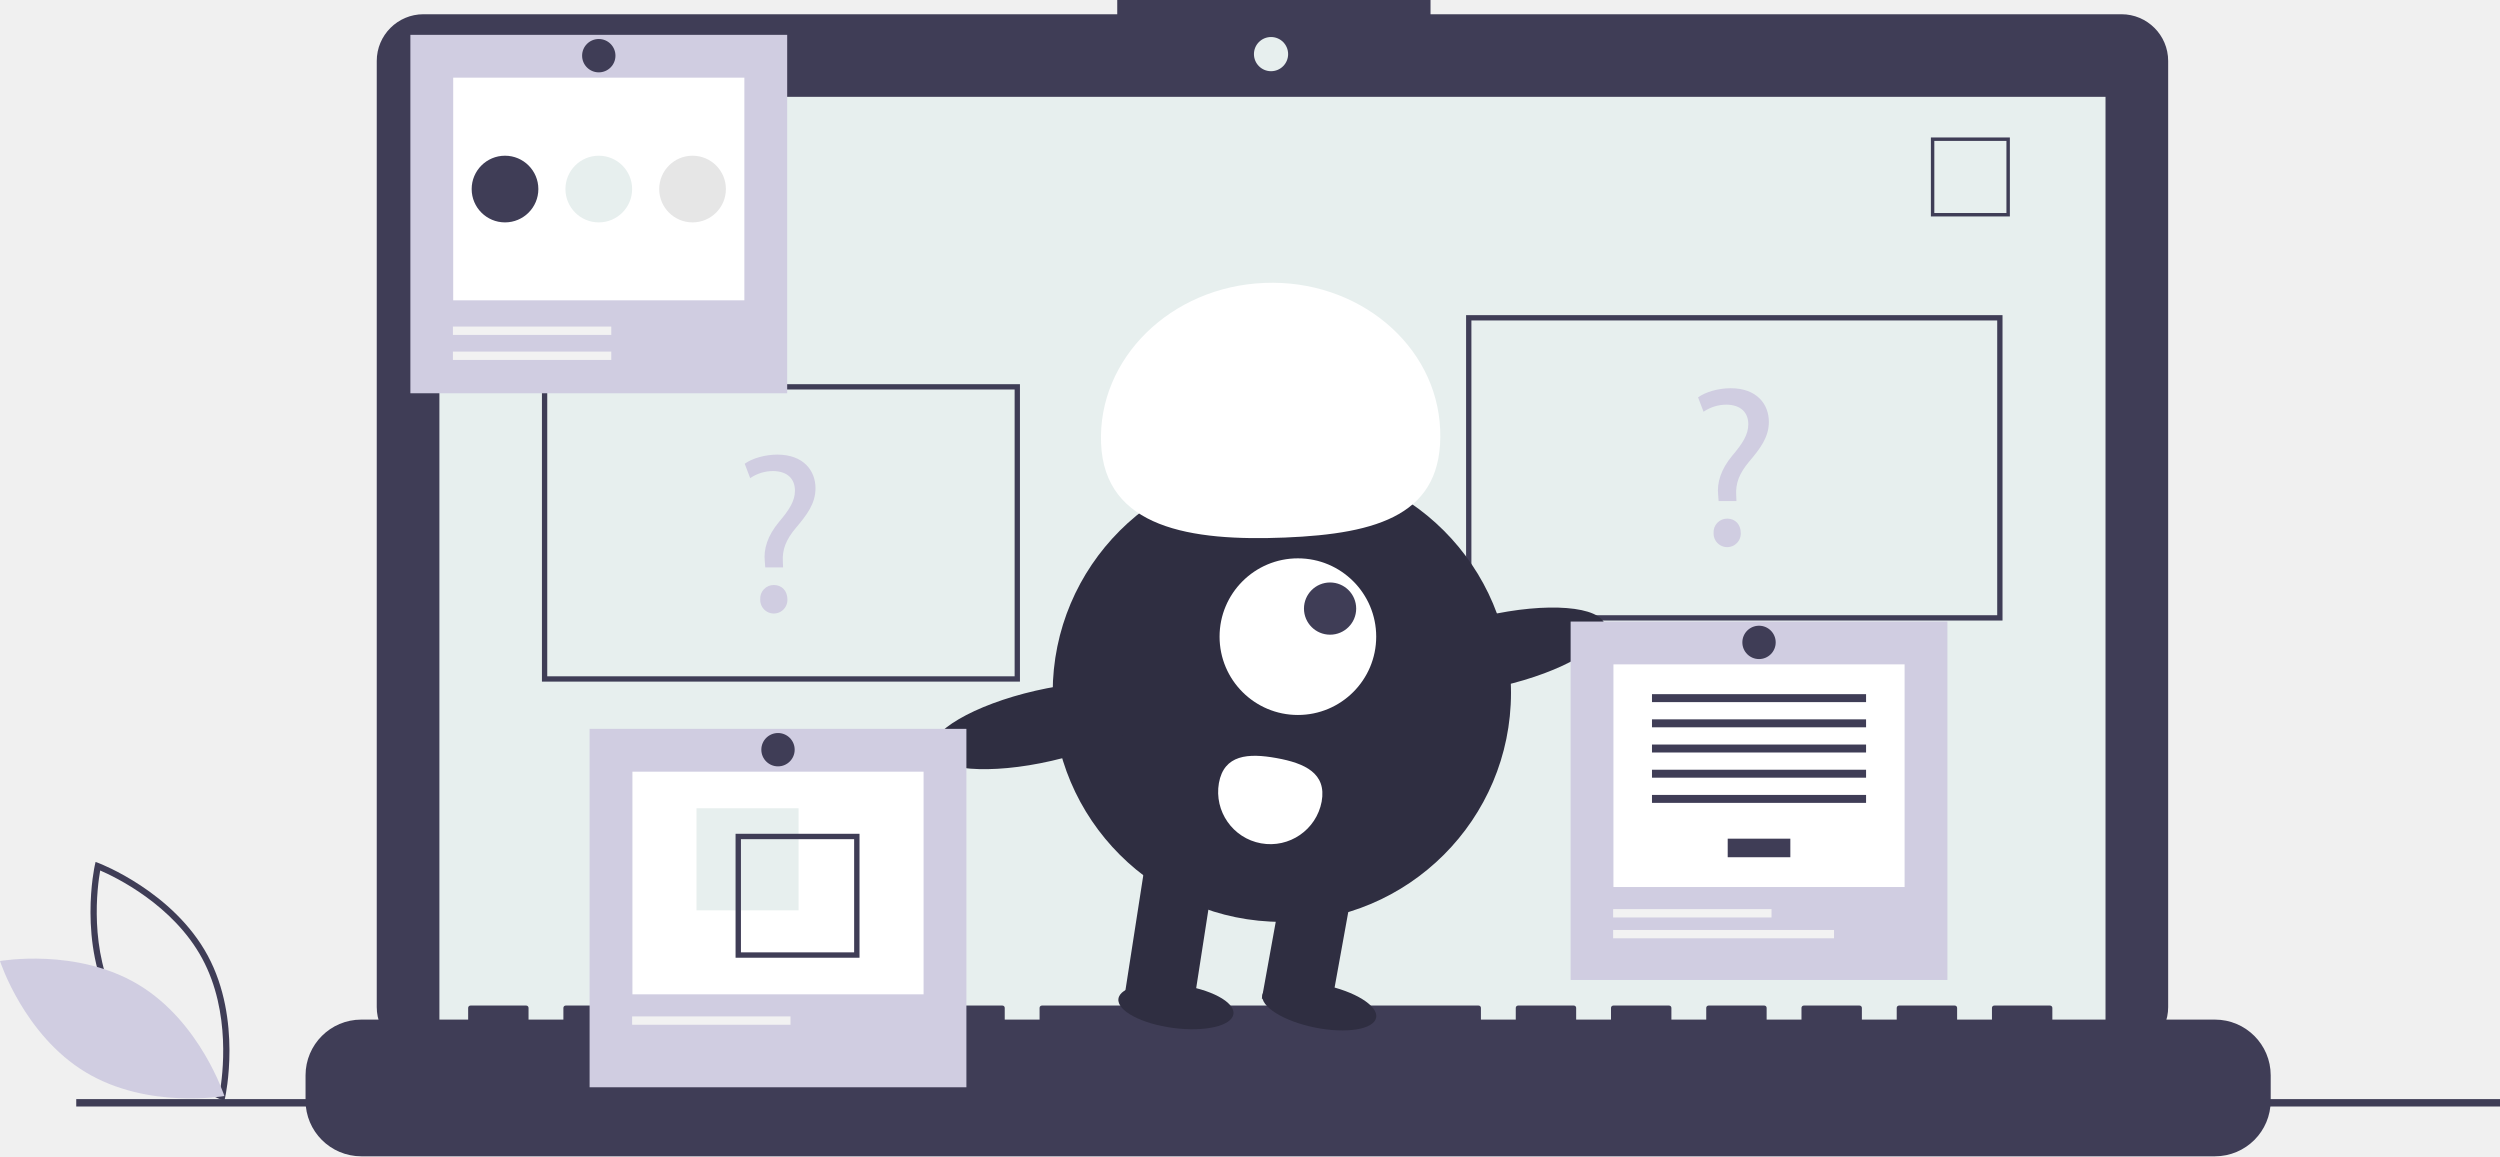
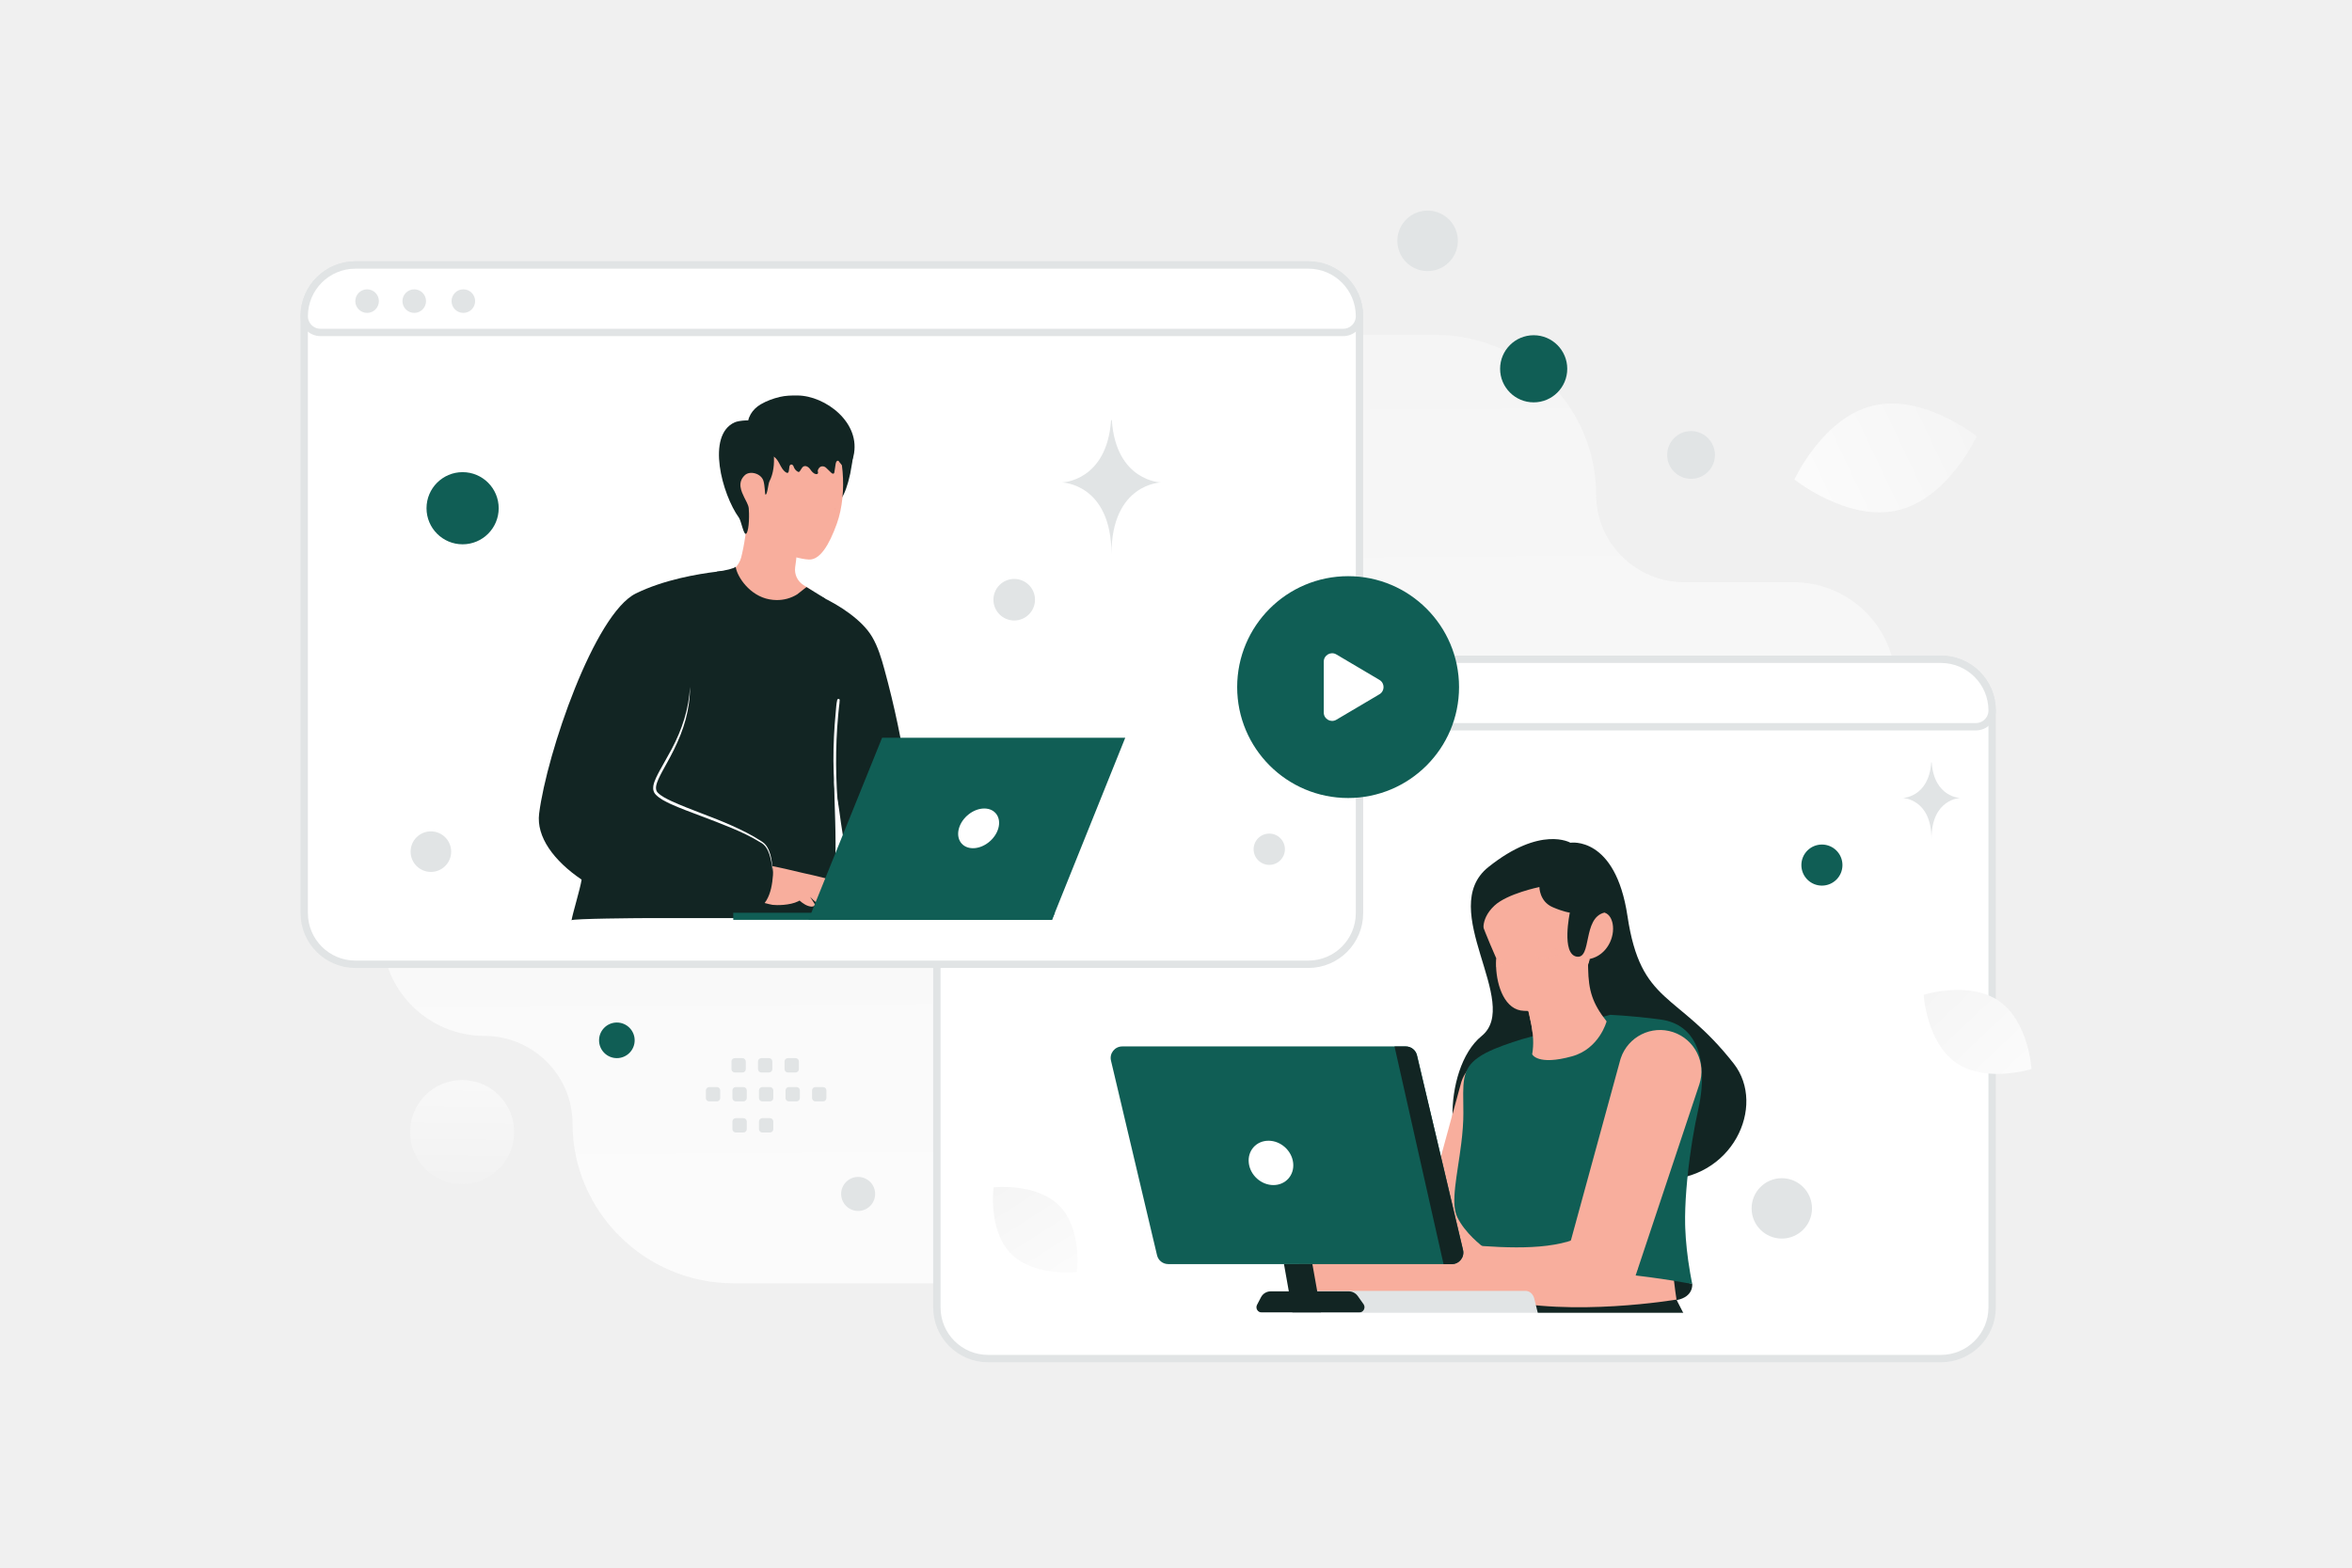
- <svg xmlns="http://www.w3.org/2000/svg" id="e18ebc6e-17e0-463f-bef8-5e03a9b69a2f" data-name="Layer 1" width="941.404" height="435.42" viewBox="0 0 941.404 435.42">
-   <path d="M213.791,646.813l-1.267-.475c-.278-.105-27.993-10.723-40.975-34.799-12.983-24.077-6.626-53.067-6.56-53.356l.299-1.32,1.267.475c.278.105,27.992,10.723,40.975,34.799,12.983,24.077,6.626,53.067,6.56,53.356Zm-40.163-36.395c10.976,20.357,32.877,30.791,38.426,33.174,1.055-5.947,4.364-29.997-6.603-50.334-10.965-20.335-32.874-30.786-38.426-33.174C165.97,566.035,162.662,590.082,173.628,610.418Z" transform="translate(-129.2979 -232.2899)" fill="#3f3d56" />
-   <path d="M181.471,603.093c23.331,14.037,32.317,41.918,32.317,41.918s-28.842,5.123-52.173-8.914-32.317-41.918-32.317-41.918S158.14,589.057,181.471,603.093Z" transform="translate(-129.2979 -232.2899)" fill="#d0cde1" />
-   <path d="M928.148,237.652H667.979v-5.362h-117.971v5.362H288.766a17.599,17.599,0,0,0-17.599,17.599V611.503a17.599,17.599,0,0,0,17.599,17.599H928.148A17.599,17.599,0,0,0,945.747,611.503V255.251A17.599,17.599,0,0,0,928.148,237.652Z" transform="translate(-129.2979 -232.2899)" fill="#3f3d56" />
-   <rect x="165.464" y="36.464" width="627.391" height="353.913" fill="#e7efee" />
-   <circle cx="478.623" cy="20.377" r="6.435" fill="#e7efee" />
-   <path d="M886.136,313.797h-29.74V284.057h29.74Zm-28.447-1.293h27.154V285.35H857.689Z" transform="translate(-129.2979 -232.2899)" fill="#3f3d56" />
-   <path d="M963.363,616.232H902.133v-4.412a.875.875,0,0,0-.875-.875H880.266a.875.875,0,0,0-.875.875v4.412H866.271v-4.412a.875.875,0,0,0-.875-.875H844.403a.875.875,0,0,0-.875.875v4.412H830.408v-4.412a.875.875,0,0,0-.875-.875H808.54a.875.875,0,0,0-.875.875v4.412H794.545v-4.412a.875.875,0,0,0-.875-.875H772.677a.875.875,0,0,0-.875.875v4.412H758.682v-4.412a.875.875,0,0,0-.875-.875h-20.993a.875.875,0,0,0-.875.875v4.412H722.819v-4.412a.875.875,0,0,0-.875-.875H700.951a.875.875,0,0,0-.875.875v4.412H686.956v-4.412a.875.875,0,0,0-.875-.875H521.637a.875.875,0,0,0-.875.875v4.412H507.642v-4.412a.875.875,0,0,0-.875-.875H485.774a.875.875,0,0,0-.875.875v4.412H471.779v-4.412a.875.875,0,0,0-.875-.875H449.911a.875.875,0,0,0-.875.875v4.412H435.916v-4.412a.875.875,0,0,0-.875-.875H414.048a.875.875,0,0,0-.875.875v4.412H400.053v-4.412a.875.875,0,0,0-.875-.875H378.185a.875.875,0,0,0-.875.875v4.412H364.19v-4.412a.875.875,0,0,0-.875-.875H342.323a.875.875,0,0,0-.875.875v4.412H328.327v-4.412a.875.875,0,0,0-.875-.875h-20.993a.875.875,0,0,0-.875.875v4.412h-40.236a20.993,20.993,0,0,0-20.993,20.993v9.492a20.993,20.993,0,0,0,20.993,20.993H963.363a20.993,20.993,0,0,0,20.993-20.993v-9.492A20.993,20.993,0,0,0,963.363,616.232Z" transform="translate(-129.2979 -232.2899)" fill="#3f3d56" />
-   <rect x="28.711" y="413.883" width="912.693" height="2.785" fill="#3f3d56" />
-   <path d="M883.37,465.961h-202v-115h202Zm-200-2h198v-111h-198Z" transform="translate(-129.2979 -232.2899)" fill="#3f3d56" />
-   <path d="M513.37,488.961h-180v-112h180Zm-178-2h176v-108h-176Z" transform="translate(-129.2979 -232.2899)" fill="#3f3d56" />
-   <path d="M417.464,445.961l-.172-2.236c-.516-4.644,1.032-9.718,5.332-14.877,3.87-4.559,6.02-7.912,6.02-11.782,0-4.386-2.752-7.31-8.17-7.396a15.28,15.28,0,0,0-8.686,2.666l-2.064-5.418c2.838-2.064,7.74-3.44,12.298-3.44,9.89,0,14.362,6.106,14.362,12.642,0,5.849-3.268,10.062-7.396,14.964-3.784,4.472-5.16,8.256-4.902,12.642l.086,2.236Zm-1.892,12.04a5.084,5.084,0,0,1,5.16-5.418c3.01,0,5.074,2.235,5.074,5.418a5.121,5.121,0,1,1-10.234,0Z" transform="translate(-129.2979 -232.2899)" fill="#d0cde1" />
-   <path d="M776.464,420.961l-.172-2.236c-.516-4.644,1.032-9.718,5.332-14.877,3.87-4.559,6.02-7.912,6.02-11.782,0-4.386-2.752-7.31-8.17-7.396a15.28,15.28,0,0,0-8.686,2.666l-2.064-5.418c2.838-2.064,7.74-3.44,12.298-3.44,9.89,0,14.362,6.106,14.362,12.642,0,5.849-3.268,10.062-7.396,14.964-3.784,4.472-5.16,8.256-4.902,12.642l.086,2.236Zm-1.892,12.04a5.084,5.084,0,0,1,5.16-5.418c3.01,0,5.074,2.235,5.074,5.418a5.121,5.121,0,1,1-10.234,0Z" transform="translate(-129.2979 -232.2899)" fill="#d0cde1" />
-   <circle cx="482.693" cy="260.849" r="86.292" fill="#2f2e41" />
-   <polygon points="449.365 379.018 423.568 374.348 431.935 320.484 457.731 325.154 449.365 379.018" fill="#2f2e41" />
-   <rect x="608.432" y="564.073" width="26.215" height="46.969" transform="translate(-14.69358 -333.6098) rotate(10.26106)" fill="#2f2e41" />
-   <ellipse cx="626.082" cy="611.196" rx="8.192" ry="21.846" transform="translate(-226.2152 871.6648) rotate(-78.58697)" fill="#2f2e41" />
-   <ellipse cx="572.111" cy="611.257" rx="8.192" ry="21.846" transform="translate(-238.2839 865.8482) rotate(-82.4537)" fill="#2f2e41" />
-   <circle cx="488.734" cy="239.741" r="29.492" fill="#fff" />
-   <circle cx="500.856" cy="229.17" r="9.831" fill="#3f3d56" />
-   <path d="M543.919,399.262c-1.298-31.947,26.236-59.006,61.498-60.438s64.899,23.304,66.197,55.251-23.214,39.205-58.476,40.638S545.216,431.209,543.919,399.262Z" transform="translate(-129.2979 -232.2899)" fill="#fff" />
-   <ellipse cx="691.67" cy="477.418" rx="43.146" ry="13.545" transform="translate(-218.4794 -65.68735) rotate(-12.9101)" fill="#2f2e41" />
-   <ellipse cx="522.282" cy="505.587" rx="43.146" ry="13.545" transform="translate(-229.0548 -102.8204) rotate(-12.9101)" fill="#2f2e41" />
-   <path d="M588.291,527.145A19.662,19.662,0,0,0,626.985,534.15c1.934-10.685-6.327-14.466-17.012-16.4S590.225,516.46,588.291,527.145Z" transform="translate(-129.2979 -232.2899)" fill="#fff" />
-   <rect x="154.535" y="13.122" width="141.887" height="134.967" fill="#d0cde1" />
-   <rect x="170.658" y="29.246" width="109.64" height="83.842" fill="#fff" />
-   <rect x="170.55" y="122.979" width="59.637" height="3.139" fill="#f2f2f2" />
-   <rect x="170.55" y="132.396" width="59.637" height="3.139" fill="#f2f2f2" />
-   <circle cx="190.167" cy="71.19" r="12.555" fill="#3f3d56" />
-   <circle cx="225.478" cy="71.19" r="12.555" fill="#e7efee" />
-   <circle cx="260.789" cy="71.19" r="12.555" fill="#e6e6e6" />
-   <circle cx="225.478" cy="20.969" r="6.278" fill="#3f3d56" />
-   <rect x="222.022" y="274.459" width="141.887" height="134.967" fill="#d0cde1" />
-   <rect x="238.146" y="290.582" width="109.64" height="83.842" fill="#fff" />
-   <rect x="262.272" y="304.361" width="38.437" height="38.437" fill="#e7efee" />
-   <path d="M406.284,546.262V592.936h46.674V546.262Zm44.649,44.649H408.308V548.287H450.933Z" transform="translate(-129.2979 -232.2899)" fill="#3f3d56" />
-   <rect x="238.037" y="382.747" width="59.637" height="3.139" fill="#f2f2f2" />
-   <circle cx="292.966" cy="282.306" r="6.278" fill="#3f3d56" />
-   <rect x="591.437" y="234.053" width="141.887" height="134.967" fill="#d0cde1" />
-   <rect x="607.56" y="250.176" width="109.64" height="83.842" fill="#fff" />
-   <rect x="650.587" y="315.812" width="23.587" height="6.99" fill="#3f3d56" />
-   <rect x="622.072" y="261.393" width="80.617" height="2.996" fill="#3f3d56" />
-   <rect x="622.072" y="270.879" width="80.617" height="2.996" fill="#3f3d56" />
-   <rect x="622.072" y="280.365" width="80.617" height="2.996" fill="#3f3d56" />
-   <rect x="622.072" y="289.851" width="80.617" height="2.996" fill="#3f3d56" />
-   <rect x="622.072" y="299.337" width="80.617" height="2.996" fill="#3f3d56" />
-   <rect x="607.451" y="342.341" width="59.637" height="3.139" fill="#f2f2f2" />
-   <rect x="607.451" y="350.187" width="83.178" height="3.139" fill="#f2f2f2" />
-   <circle cx="662.38" cy="241.9" r="6.278" fill="#3f3d56" />
+ <svg xmlns="http://www.w3.org/2000/svg" width="900" height="600" viewBox="0 0 900 600" fill="none">
+   <path fill="transparent" d="M0 0h900v600H0z" />
+   <path fill-rule="evenodd" clip-rule="evenodd" d="M227.179 128.153c-43.982 0-79.96 35.748-79.96 79.448 0 43.7 35.978 79.449 79.96 79.449 8.823 0 16.049 7.179 16.049 15.946 0 8.766-7.226 15.946-16.049 15.946h-41.84c-21.456 0-39.013 17.445-39.013 38.763 0 21.318 17.557 38.762 39.013 38.762 18.556 0 33.739 15.087 33.739 33.524 0 33.639 27.7 61.162 61.556 61.162h361.351c43.981 0 79.96-35.749 79.96-79.448 0-43.7-35.979-79.449-79.96-79.449h-7.735c-8.823 0-16.049-7.171-16.049-15.946 0-8.767 7.217-15.947 16.049-15.947h52.064c21.456 0 39.012-17.444 39.012-38.762 0-21.292-17.512-38.718-38.932-38.763h-41.893c-18.556 0-33.74-15.086-33.74-33.523 0-33.639-27.7-61.162-61.556-61.162H227.179z" fill="url(#a)" />
+   <path d="M378.087 519.969h364.622c10.818 0 19.59-8.772 19.59-19.59v-228.46c0-10.818-8.772-19.591-19.59-19.591H378.087c-10.818 0-19.591 8.773-19.591 19.591v228.46c0 10.818 8.773 19.59 19.591 19.59z" fill="#fff" stroke="#E1E4E5" stroke-width="2.819" />
+   <path d="M358.496 271.919a6.227 6.227 0 0 0 6.226 6.226h391.351a6.226 6.226 0 0 0 6.226-6.226c0-10.818-8.772-19.591-19.59-19.591H378.087c-10.818 0-19.591 8.773-19.591 19.591z" fill="#fff" stroke="#E1E4E5" stroke-width="2.819" />
+   <path d="M419.386 270.667a4.51 4.51 0 1 1 0-9.02 4.51 4.51 0 0 1 0 9.02zm-18.791 0a4.51 4.51 0 1 1 .001-9.02 4.51 4.51 0 0 1-.001 9.02zm-18.039 0a4.51 4.51 0 1 1 .001-9.02 4.51 4.51 0 0 1-.001 9.02z" fill="#E1E4E5" />
+   <path d="M600.913 322.537s17.22-2.778 21.844 28.051c5.139 34.273 18.859 28.635 40.647 56.464 12.734 16.262-.666 44.98-27.898 44.41-27.233-.555-51.826-8.54-67.491-5.124-15.664 3.416-16.525-37.272-1.069-49.826 15.456-12.554-17.497-48.604 2.583-64.657 20.08-16.053 31.384-9.318 31.384-9.318z" fill="#122523" />
+   <path d="m559.031 414.648-17.789 65.032 6.346-7.305c-2.347 1.25-5.069 2.208-8.082 2.889-3.014.68-6.291 1.069-9.721 1.249-3.43.181-6.999.153-10.665 0-3.652-.152-7.388-.43-11.179-.749h-.014a10.174 10.174 0 0 0-10.998 9.262c-.459 5.333 3.332 10.054 8.526 10.901 3.916.625 7.888 1.208 11.971 1.681 4.082.472 8.262.819 12.595.916 4.333.097 8.818-.069 13.456-.736 4.625-.666 9.43-1.875 14.123-3.902 3-1.292 5.138-3.763 6.11-6.638l.223-.68 21.344-63.963c2.402-7.194-1.486-14.956-8.679-17.359-7.194-2.402-14.957 1.486-17.359 8.679-.07.236-.153.5-.208.723z" fill="#F8AE9D" />
+   <path d="M647.531 491.401s.653 4.888-5.902 6.179l-68.198 1.403s-4.583-2.375-3.68-8.068c0-.014 28.982-15.804 77.78.486z" fill="#122523" />
+   <path d="M573.612 492.914c15.081-.723 44.743-.667 68.573 8.498a180.295 180.295 0 0 1-1.958-14.47c-15.04-1.014-51.923-3.055-66.421.181l-.194 5.791z" fill="#F8AE9D" />
+   <path d="M571.765 515.516c42.162 4.975 73.6-4.698 73.6-4.698-1.817-4.133-3.149-8.787-4.093-13.019a116.713 116.713 0 0 1-1.956-11.546c-15.025-.809-51.874-2.437-66.358.144l-.194 4.621-.999 24.498z" fill="#F8AE9D" />
+   <path d="M569.446 478.694v.097c.027.264.041.541.055.833.07 1.111.125 2.444.167 3.958.041 1.222.055 2.555.069 3.985 0 1.069.014 2.18.014 3.333 20.108-8.679 61.227-2.513 77.78.5-.166-.833-.319-1.653-.472-2.458-.111-.597-.208-1.18-.319-1.764-1.097-6.346-1.681-12.053-1.875-17.15l-.042-1.361c-.166-7.568.653-18.33 2.32-29.412.111-.764.236-1.528.347-2.278l.25-1.499a199.796 199.796 0 0 1 2.124-10.985c.278-1.222.514-2.458.709-3.68.222-1.361.388-2.722.513-4.069.306-3.416.278-6.749-.166-9.846-.792-5.513-2.944-10.262-6.93-13.317-2.249-1.722-5.096-2.916-8.624-3.388-1.152-.153-2.291-.306-3.388-.431a234.405 234.405 0 0 0-9.221-.916c-.847-.07-1.638-.125-2.347-.181a180.646 180.646 0 0 0-3.791-.236c-.305-.014-.472-.028-.472-.028l-30.87 8.541-2.944.805c-1.25.389-2.431.764-3.528 1.125-2.722.902-5.041 1.763-7.04 2.611-2.472 1.055-4.444 2.083-6 3.166-6.804 4.707-5.832 10.137-5.804 20.83v.736c0 .805-.014 1.611-.042 2.416a53.59 53.59 0 0 1-.167 3.014 104.411 104.411 0 0 1-.597 5.985c-1.472 12.026-4.221 22.747-1.486 28.288 2.931 5.943 8.902 10.665 11.013 12.22.472.361.764.556.764.556z" fill="#105E55" />
+   <path d="M626.146 485.998a.697.697 0 0 0 .541-.541.683.683 0 0 0-.541-.806c-14.068-2.777-24.191-7.735-24.289-7.79a.689.689 0 0 0-.916.305.69.69 0 0 0 .305.917c.098.055 10.374 5.096 24.636 7.902.097.027.18.027.264.013zm-11.374-95.083s-2.763 10.457-13.206 13.359c-13.276 3.68-15.275-.777-15.275-.777.333-1.903.444-3.764.361-5.736a33.51 33.51 0 0 0-.181-2.291c-.236-2.139-.68-4.472-1.305-7.138-.139-.625-.306-1.277-.472-1.944l-.014-.083c9.082-3.416 16.206-8.541 20.566-16.123l1.292-1.014.874-.694.25.528.042 1.763c.181 8.291 1.583 13.193 7.068 20.15z" fill="#F8AE9D" />
+   <path d="M599.678 378.208c-1.403 4.722-4.986 13.207-13.207 17.248-.236-2.139-.68-4.472-1.305-7.138-.139-.625-.305-1.278-.472-1.944.18 0 .375-.014.569-.028 5.138-.305 10.346-3.638 14.415-8.138z" fill="#F8AE9D" />
+   <path d="M617.078 353.532c.972 5.027-2.111 12.012-8.652 13.47l-.028.014-.138.028c-.056.305-.125.611-.195.93-.028.139-.069.278-.097.417 0 .014 0 .028-.014.041-2.458 9.332-13.665 16.706-20.219 18.164-2.347.514-4.027.292-4.555.278-7.277-.166-10.401-9.36-10.693-16.789a24.768 24.768 0 0 1 .056-3.083c0-.069.013-.139.013-.194 0 0-4.277-9.638-5.679-13.943-2.694-8.332.527-17.942 18.914-23.246 18.386-5.305 25.107 5.443 27.607 11.345.416.986 1.388 7.138.555 8.318 1.93.57 2.791 2.556 3.125 4.25z" fill="#F8AE9D" />
+   <path d="M585.68 378.903c.916-.416 1.277-1.208 1.305-1.25.097-.236 0-.5-.236-.597a.459.459 0 0 0-.597.222c-.028.056-.5 1.028-1.833.959a.463.463 0 0 0-.486.43c-.014.25.18.472.43.486a3.044 3.044 0 0 0 1.417-.25zm22.732-11.901-.027.014-.139.028c-.056.305-.125.611-.195.93-.027.139-.069.278-.097.417 0 .014 0 .027-.014.041-.777.028-1.763-.069-2.736-.514a4.933 4.933 0 0 1-1.624-1.194.685.685 0 0 1 .055-.972.672.672 0 0 1 .972.056 3.78 3.78 0 0 0 1.889 1.111 4.57 4.57 0 0 0 1.264.138c.25-.027.472-.041.652-.055z" fill="#F8AE9D" />
+   <path opacity=".5" d="M576.028 367.891c.125.75-1.402 1.666-3.555 2.18a25.16 25.16 0 0 1 .056-3.083c1.916-.125 3.374.222 3.499.903z" fill="#F8AE9D" />
+   <path d="M580.875 369.404a.622.622 0 0 1-.32-.014l-2.846-1.013a.586.586 0 0 1-.375-.431.562.562 0 0 1 .18-.541c1.792-1.584 2.652-3.653 2.722-6.513a.597.597 0 0 1 .597-.57.596.596 0 0 1 .569.597c-.069 2.833-.847 4.972-2.43 6.694l1.972.694a.59.59 0 0 1 .361.736.567.567 0 0 1-.43.361z" fill="#F8AE9D" />
+   <path opacity=".5" d="M587.665 365.753c.153.861 2.403 1.18 5.027.722 2.625-.459 4.639-1.528 4.486-2.375-.153-.861-2.403-1.18-5.027-.722-2.625.458-4.624 1.514-4.486 2.375z" fill="#F8AE9D" />
+   <path d="M607.038 363.197a.695.695 0 0 0 .458-.653c0-4.902 5.249-8.04 5.305-8.082a.685.685 0 0 0 .25-.944.685.685 0 0 0-.945-.25c-.25.139-5.999 3.555-5.985 9.276 0 .389.306.695.694.695.07 0 .153-.028.223-.042z" fill="#F8AE9D" />
+   <path d="M612.44 359.406a.546.546 0 0 0 .222-.139.684.684 0 0 0 .041-.972c-.069-.083-1.749-1.874-4.485-1.236a.691.691 0 0 0-.514.834.688.688 0 0 0 .833.513c1.958-.458 3.139.806 3.153.82.194.222.5.277.75.18z" fill="#F8AE9D" />
+   <path d="M589.054 339.492s-.014 5.513 5.069 7.707c4.208 1.82 6.582 2.097 6.582 2.097s-3.346 15.776 2.583 16.831c5.944 1.056 2.222-14.803 10.638-16.845 0 0 2.944-1.222 1.61-6.512-1.333-5.291-8.554-19.109-27.162-15.276-13.957 2.875-24.899 12.748-23.525 22.649 1.375 9.902 3.125 7.583 3.125 7.583s-2.083-5.527 3.86-11.096c4.916-4.624 17.22-7.138 17.22-7.138z" fill="#122523" />
+   <path d="M610.759 478.527a.612.612 0 0 0 .306-1.139c-.195-.111-4.68-2.638-9.374-3.013a.607.607 0 0 0-.097 1.208c4.416.347 8.818 2.819 8.874 2.847.083.083.18.097.291.097z" fill="#F8AE9D" />
+   <path d="M603.302 475.819a.649.649 0 0 0 .319-.083c2.833-1.722 6.263-1.972 6.291-1.986a.628.628 0 0 0 .569-.653.617.617 0 0 0-.652-.569c-.153.014-3.764.278-6.833 2.152a.61.61 0 0 0-.208.833.548.548 0 0 0 .514.306z" fill="#F8AE9D" />
+   <path d="m619.938 405.871-20.524 75.058 7.318-8.429c-2.708 1.444-5.846 2.541-9.318 3.333-3.472.778-7.263 1.236-11.207 1.43-3.958.209-8.082.167-12.304 0-4.221-.18-8.526-.486-12.901-.861h-.027c-6.458-.555-12.137 4.236-12.693 10.693-.528 6.152 3.847 11.61 9.846 12.582 4.513.722 9.11 1.402 13.817 1.944 4.708.541 9.541.958 14.54 1.069 4.999.111 10.179-.083 15.525-.861 5.347-.778 10.888-2.166 16.304-4.499a12.794 12.794 0 0 0 7.054-7.652l.264-.778 24.607-73.836c2.764-8.304-1.708-17.261-10.012-20.039-8.29-2.763-17.261 1.708-20.039 10.013-.083.264-.18.583-.25.833z" fill="#F8AE9D" />
+   <path d="m646.575 508.08-1.675-4.043-3.406-6.646s-40.063 6.793-68.843-.292l-.688 3.243s16.558 10.429 42.565 9.726c26.022-.702 32.047-1.988 32.047-1.988z" fill="#122523" />
+   <path d="M588.694 503.486h-94.205l-1.026-4.178c-.638-2.627 1.04-5.254 3.357-5.254h86.921c1.554 0 2.927 1.207 3.357 2.97l1.596 6.462z" fill="#E1E4E5" />
+   <path d="m425.12 405.914 16.108 68.129.431 1.791 1.083 4.583a4.395 4.395 0 0 0 4.277 3.388h108.526c2.833 0 4.944-2.652 4.291-5.416l-17.622-74.503a4.395 4.395 0 0 0-4.277-3.388H429.411c-2.847.014-4.944 2.666-4.291 5.416z" fill="#105E55" />
+   <path d="M477.848 445.075c.514 4.694 4.736 8.485 9.429 8.485 4.694 0 8.069-3.805 7.555-8.485-.514-4.694-4.736-8.485-9.429-8.485-4.694 0-8.069 3.791-7.555 8.485z" fill="#fff" />
+   <path d="m533.617 400.512 18.762 83.307h3.166c2.833 0 4.93-2.653 4.277-5.416L542.2 403.9a4.397 4.397 0 0 0-4.278-3.388h-4.305zm-31.425 83.307 3.291 18.511H494.61l-3.292-18.511h10.874z" fill="#122523" />
+   <path d="m521.758 499.136-2.221-3.124a4.252 4.252 0 0 0-3.458-1.778h-29.815a4.207 4.207 0 0 0-3.75 2.278l-1.5 2.874c-.708 1.347.278 2.944 1.792 2.944h37.3c1.639 0 2.597-1.86 1.652-3.194z" fill="#122523" />
+   <path d="M400.841 507.395v4.758c0 2.743 1.989 4.957 4.463 4.957h310.187c2.461 0 4.464-2.214 4.464-4.957v-4.758c0-2.731-1.99-4.957-4.464-4.957H405.304c-2.461.013-4.463 2.226-4.463 4.957z" fill="#fff" />
+   <path d="M136 369.058h364.622c10.818 0 19.591-8.773 19.591-19.59v-228.46c0-10.818-8.773-19.591-19.591-19.591H136c-10.818 0-19.591 8.773-19.591 19.591v228.46c0 10.817 8.773 19.59 19.591 19.59z" fill="#fff" stroke="#E1E4E5" stroke-width="2.819" />
+   <path d="M116.409 121.008a6.227 6.227 0 0 0 6.226 6.226h391.351a6.227 6.227 0 0 0 6.227-6.226c0-10.818-8.773-19.591-19.591-19.591H136c-10.818 0-19.591 8.773-19.591 19.591z" fill="#fff" stroke="#E1E4E5" stroke-width="2.819" />
+   <path d="M177.299 119.756a4.51 4.51 0 1 1 0-9.02 4.51 4.51 0 0 1 0 9.02zm-18.79 0a4.51 4.51 0 1 1 0-9.02 4.51 4.51 0 0 1 0 9.02zm-18.039 0a4.51 4.51 0 1 1 0-9.02 4.51 4.51 0 0 1 0 9.02z" fill="#E1E4E5" />
+   <path d="M311.071 226.262c-2.423 3.801-8.751 8.229-13.24 8.169-15.292-.281-20.326-10.697-21.976-14.49.31-.075.832-.136 1.203-.181 2.816-.409 5.693-3.195 6.533-6.337 1.083-4.087 2.415-12.081 2.256-17.161l19.342 10.704a76.463 76.463 0 0 1-.265 4.694c-.099.984-.197 1.953-.311 2.891a99.528 99.528 0 0 1-.34 2.544c-.356 2.65.825 5.276 3.058 6.737l3.74 2.43z" fill="#F8AE9D" />
+   <path d="M312.735 184.627c-1.044 2.74-.605 5.852.455 8.584.749 1.931 2.415.227 4.489.265 3.209.053 5.715-3.285 7.653-12.135 1.234-6.495 1.544-9.788 1.295-10.416-.886-2.248-3.808-3.452-6.215-3.664" fill="#122523" />
+   <path d="M317.619 165.164c5.057 6.094 6.896 23.24 2.627 35.186-3.036 8.493-6.564 13.974-10.682 13.8-6.253-.265-18.372-5.405-22.316-9.697-7.109-7.729-5.042-22.885-3.574-32.423 1.333-8.668 5.39-19.925 16.284-17.782 7.161 1.4 13.126 5.443 17.661 10.916z" fill="#F8AE9D" />
+   <path d="M289.009 171.895c1.121 1.441 3.098 1.759 4.727 2.044 2.19.382 3.274 1.18 4.41 3.322.72 1.367 1.44 2.865 2.728 3.606 1.046.605 1.007-.94 1.176-2.136a2.586 2.586 0 0 1 .063-.31c.255-.956 1.272-.792 1.572.15.273.847.856 1.564 1.598 1.962.122.066.25.123.379.098.175-.024.311-.187.425-.334.238-.307.475-.698.72-1.111.804-1.358 2.322-.87 3.219.427.561.806 1.228 1.637 2.145 1.824.295.065.666.016.803-.268.174-.351-.099-.701-.053-1.059.038-.334.182-.48.341-.765.625-1.108 2.051-1.148 2.93-.228.613.64 1.251 1.253 1.911 1.84.281.244.69.488.97.244.152-.13.19-.35.22-.562.159-1.034.31-2.068.47-3.102.091-.578.401-1.335.932-1.188.257.073.409.342.553.586.174.309 3.288 3.835 3.349 3.566.484-2.003 1.477-3.827 1.962-5.829 3.137-12.889-10.782-23.253-21.412-23.31-2.364-.016-4.523.022-6.819.568-2.447.586-5.031 1.517-7.251 2.827-3.114 1.832-5.47 5.162-4.864 9.135" fill="#122523" />
+   <path d="M294.015 167.473c1.544 1.749 1.953 4.209 2.097 6.533.212 3.505-.076 7.146-1.696 10.257-.462.886-.802 5.269-1.514 5.027-.227-.076-.189-3.475-.787-5.307-.924-2.838-5.178-3.921-7.093-2.127-3.059 2.854-1.265 6.321-.25 8.479.605 1.302 1.567 2.763 1.733 4.14.205 1.764.265 8.191-.885 9.69-.962 1.257-1.984-4.814-2.854-6.01-6.443-8.91-12.62-31.598-1.62-36.519 1.673-.749 6.835-1.135 8.402-.181m45.195 186.368c.635.106 1.279.197 1.945.22 3.543.113 6.965-.666 10.424-1.257 3.043-.522 3.868-.81 3.808-4.481-.53-29.077-4.807-58.078-12.498-86.125-1.174-4.285-2.453-8.6-4.701-12.431-3.838-6.533-12.65-12.172-19.41-15.337-.954-.446-4.906 2.067-5.867 1.636-.84-.379-1.582-.969-2.43-1.34-2.483-1.083-4.148 1.181-6.223 2.127-1.075.484-2.271.795-3.452.742-.961-.038-1.832-.621-2.71-.167-3.951 2.044-13.762-13.126-13.762-13.126l-4.262 4.428-12.438 13.028-31.083 42.824s-5.639 35.095-9.515 58.101c-.674 3.967-3.339 12.543-3.868 15.549.113-.651 26.533-.825 27.956-.825h53.846c3.02 0 11.143 1.279 13.263-.939 2.611-2.725 5.632-15.231 5.791-18.736.522-11.787-.288-23.482-.447-35.337.068 4.822 1.454 9.182 2.044 13.906.765 6.079 1.855 12.15 2.839 18.199.787 4.86 1.544 9.735 2.15 14.625.272 2.203-.076 3.513 1.786 4.376 1.567.719 4.982.03 6.814.34z" fill="#122523" />
+   <path d="M321.624 337.755c-1.438-.591-10.318-2.794-14.322-3.626-2.097-.432-11.605-2.9-13.808-2.9-2.203 0-5.201 3.149-5.201 3.149l.795 10.833c2.12-.212 4.958.886 6.48 1.098 1.522.212 6.692.242 9.871-1.355.182-.091.349-.189.515-.288 1.28 1.136 2.884 2.241 4.663 2.332 0 0 1.393-.144 1.257-.704-.061-.273-.984-1.681-1.908-3.059 1.363 1.386 3.589 3.634 6.155 3.763 0 0 1.393-.144 1.256-.704-.075-.333-1.408-2.324-2.483-3.906.016.015.038.022.046.037 1.128.992 3.808 4.414 6.98 4.573 0 0 1.392-.144 1.256-.704-.045-.205-.575-1.045-1.219-2.021.81.62 1.802 1.279 3.006 1.877 3.429 1.696 5.382.409 5.382 0 .008-.416-7.282-7.805-8.721-8.395z" fill="#F8AE9D" />
+   <path d="M290.747 325.173s5.526 3.134 5.034 9.796c-.492 6.661-2.491 14.383-10.833 13.573-8.342-.802 5.799-23.369 5.799-23.369z" fill="#122523" />
+   <path d="M286.294 347.884c-20 6.942-46.761.31-63.725-11.219-10.629-7.207-17.411-16.359-16.268-25.299 2.96-23.225 21.211-76.458 37.002-84.225 10.735-5.284 23.755-7.472 31.015-8.35 3.407-.416 5.534-.515 5.534-.515l-2.635 7.434-13.187 37.184c-.492 22.067-16.283 35.171-13.141 40.311 3.141 5.125 27.948 10.659 40.977 19.432 3.603 2.438 8.175 20.069-5.572 25.247z" fill="#122523" />
+   <path d="M264.03 262.894c.015 4.186-.568 8.38-1.658 12.438-1.097 4.057-2.702 7.971-4.564 11.741a121.964 121.964 0 0 1-2.945 5.556c-1.007 1.832-2.044 3.649-2.892 5.512-.416.931-.78 1.892-.923 2.838-.038.462-.076.939.053 1.34.03.22.158.386.234.583.144.174.242.363.424.53 1.355 1.355 3.293 2.271 5.133 3.157 7.555 3.444 15.579 5.995 23.225 9.432 3.823 1.718 7.608 3.573 11.128 5.89l.651.439c.219.151.424.348.636.522.393.386.734.81 1.006 1.272.561.916.939 1.915 1.234 2.929.561 2.037.795 4.134.81 6.231-.136-2.082-.484-4.164-1.097-6.14-.651-1.96-1.658-3.868-3.543-4.784-3.535-2.195-7.328-3.944-11.174-5.556a367.298 367.298 0 0 0-11.665-4.558c-3.914-1.483-7.85-2.899-11.696-4.655-1.892-.939-3.838-1.825-5.45-3.452-.205-.197-.371-.47-.545-.704-.129-.288-.303-.56-.349-.863-.181-.606-.121-1.204-.068-1.772.182-1.12.591-2.134 1.03-3.103.901-1.938 1.953-3.748 2.975-5.572 1.022-1.824 2.051-3.634 3.028-5.473 3.898-7.328 6.609-15.39 7.002-23.778z" fill="#fff" />
+   <path d="M315.862 229.131c-1.907 1.893-10.401 7.941-18.501 7.941-1.347 0-2.771-.121-4.277-.401-6.798-1.241-12.521-5.776-15.867-10.969a22.82 22.82 0 0 1-1.612-2.99 17.072 17.072 0 0 1-1.287-3.921c3.406-.417 6.661-1.272 7.191-1.878.576 3.967 5.473 11.128 12.892 12.476.931.174 1.809.25 2.65.265h.015a14.58 14.58 0 0 0 7.979-2.173c.015 0 3.55-2.786 3.565-2.801l7.252 4.451z" fill="#122523" />
+   <path d="M321.193 315.611c-.021-.37.027-.736.013-1.107-.015-.401-.059-.793-.089-1.193l-.22-2.293a333.775 333.775 0 0 1-.401-4.686 192.645 192.645 0 0 1-.478-9.306c-.16-6.209-.07-12.431.347-18.626.115-1.735.26-3.465.421-5.195.086-.884.18-1.777.274-2.661.096-.87.237-1.735.248-2.615.007-.546-.814-.584-.937-.076-.363 1.506-.416 3.124-.572 4.665a230.937 230.937 0 0 0-.398 4.647 193.914 193.914 0 0 0-.449 9.397c-.134 6.24.088 12.483.62 18.708.152 1.75.326 3.492.537 5.232.111.888.221 1.769.354 2.656.06.391.113.782.187 1.165.094.449.261.865.355 1.314.051.104.201.065.188-.026z" fill="#fff" />
+   <path d="M319.45 194.793c.053 0 .197-.083.076-.083-.061 0-.196.083-.076.083z" fill="#CC6144" />
+   <path d="M309.364 352.064h93.182l28.033-69.706h-93.044l-28.171 69.706z" fill="#105E55" />
+   <path d="M403.639 349.35H280.585v2.714h121.96l1.094-2.714z" fill="#105E55" />
+   <path d="M382.007 317.035c1.195-4.197-1.215-7.6-5.375-7.6-4.159 0-8.494 3.403-9.689 7.6-1.195 4.198 1.215 7.601 5.374 7.601 4.16 0 8.494-3.403 9.69-7.601z" fill="#fff" />
+   <path fill-rule="evenodd" clip-rule="evenodd" d="M554.11 262.971c0 21.128-17.124 38.252-38.252 38.252-21.128 0-38.252-17.124-38.252-38.252 0-21.128 17.124-38.252 38.252-38.252 21.128 0 38.252 17.124 38.252 38.252z" fill="#105E55" stroke="#105E55" stroke-width="8.398" stroke-linecap="round" stroke-linejoin="round" />
+   <path fill-rule="evenodd" clip-rule="evenodd" d="m511.357 250.466 16.499 9.759c2.087 1.233 2.087 4.254 0 5.487l-16.499 9.758c-2.125 1.258-4.811-.276-4.811-2.745v-19.513c0-2.469 2.686-4.004 4.811-2.746z" fill="#fff" />
+   <path fill-rule="evenodd" clip-rule="evenodd" d="M314.947 421.541h-2.929a1.28 1.28 0 0 1-1.279-1.279v-2.929a1.28 1.28 0 0 1 1.279-1.278h2.929c.702 0 1.278.576 1.278 1.278v2.929a1.275 1.275 0 0 1-1.278 1.279zm-10.156 0h-2.929a1.284 1.284 0 0 1-1.279-1.279v-2.929a1.28 1.28 0 0 1 1.279-1.278h2.929c.702 0 1.279.576 1.279 1.278v2.929c0 .703-.577 1.279-1.279 1.279zm-10.162 0H291.7a1.284 1.284 0 0 1-1.279-1.279v-2.929a1.28 1.28 0 0 1 1.279-1.278h2.929c.702 0 1.279.576 1.279 1.278v2.929a1.276 1.276 0 0 1-1.279 1.279zm-10.156 0h-2.929a1.284 1.284 0 0 1-1.279-1.279v-2.929a1.28 1.28 0 0 1 1.279-1.278h2.929c.708 0 1.285.576 1.285 1.278v2.929a1.293 1.293 0 0 1-1.285 1.279zm-10.156 0h-2.929a1.285 1.285 0 0 1-1.285-1.279v-2.929a1.28 1.28 0 0 1 1.285-1.278h2.929c.702 0 1.278.576 1.278 1.278v2.929c0 .703-.576 1.279-1.278 1.279zm30.102-11.074h-2.929a1.283 1.283 0 0 1-1.279-1.279v-2.935c0-.702.576-1.278 1.279-1.278h2.929c.708 0 1.278.576 1.278 1.278v2.929a1.277 1.277 0 0 1-1.278 1.285zm-10.156 0h-2.929a1.283 1.283 0 0 1-1.279-1.279v-2.935c0-.702.576-1.278 1.279-1.278h2.929c.702 0 1.278.576 1.278 1.278v2.929a1.277 1.277 0 0 1-1.278 1.285zm-10.156 0h-2.929a1.285 1.285 0 0 1-1.285-1.279v-2.935c0-.702.576-1.278 1.285-1.278h2.929c.702 0 1.278.576 1.278 1.278v2.929c0 .709-.576 1.285-1.278 1.285zm10.522 22.971H291.7a1.284 1.284 0 0 1-1.279-1.279v-2.929a1.28 1.28 0 0 1 1.279-1.278h2.929c.702 0 1.279.576 1.279 1.278v2.929a1.276 1.276 0 0 1-1.279 1.279zm-10.156 0h-2.929a1.284 1.284 0 0 1-1.279-1.279v-2.929a1.28 1.28 0 0 1 1.279-1.278h2.929c.708 0 1.285.576 1.285 1.278v2.929a1.293 1.293 0 0 1-1.285 1.279z" fill="#E1E4E5" />
+   <path d="M726.275 195.283c-19.261 4.562-39.632-11.772-39.632-11.772s10.871-23.724 30.138-28.272c19.261-4.563 39.626 11.757 39.626 11.757s-10.871 23.724-30.132 28.287z" fill="url(#b)" />
+   <path d="M748.564 406.788c11.394 7.847 28.8 2.362 28.8 2.362s-1.078-18.208-12.479-26.048c-11.394-7.847-28.792-2.369-28.792-2.369s1.078 18.207 12.471 26.055z" fill="url(#c)" />
+   <path d="M386.809 479.79c8.791 8.947 25.23 7.061 25.23 7.061s2.175-16.393-6.624-25.335c-8.791-8.947-25.221-7.066-25.221-7.066s-2.176 16.393 6.615 25.34z" fill="url(#d)" />
+   <circle cx="697.16" cy="331.091" r="7.86" transform="rotate(180 697.16 331.091)" fill="#105E55" />
+   <circle r="13.809" transform="matrix(-1 0 0 1 177.017 194.513)" fill="#105E55" />
+   <circle r="12.845" transform="matrix(-1 0 0 1 586.866 141.149)" fill="#105E55" />
+   <circle r="6.812" transform="matrix(1 0 0 -1 236.043 398.162)" fill="#105E55" />
+   <circle r="11.553" transform="matrix(-1 0 0 1 681.808 462.485)" fill="#E1E4E5" />
+   <circle r="7.76" transform="matrix(-1 0 0 1 164.879 325.951)" fill="#E1E4E5" />
+   <circle r="5.987" transform="matrix(-1 0 0 1 485.689 325.026)" fill="#E1E4E5" />
+   <circle r="9.138" transform="matrix(-1 0 0 1 647.087 174.122)" fill="#E1E4E5" />
+   <circle r="19.912" transform="matrix(1 0 0 -1 176.832 433.27)" fill="url(#e)" />
+   <circle r="7.952" transform="matrix(-1 0 0 1 388.094 229.527)" fill="#E1E4E5" />
+   <ellipse rx="9.956" ry="7.86" transform="matrix(-1 0 0 1 677.249 346.811)" fill="#fff" />
+   <circle r="11.576" transform="scale(1 -1) rotate(-75 213.075 -402.051)" fill="#E1E4E5" />
+   <circle r="6.505" transform="scale(-1 1) rotate(-75 133.572 442.451)" fill="#E1E4E5" />
+   <path d="M739.005 291.791h.16c.947 13.426 10.932 13.633 10.932 13.633s-11.01.215-11.01 15.728c0-15.513-11.011-15.728-11.011-15.728s9.981-.207 10.929-13.633zM425.163 160.792h.275c1.632 23.495 18.829 23.857 18.829 23.857s-18.963.376-18.963 27.524c0-27.148-18.962-27.524-18.962-27.524s17.189-.362 18.821-23.857z" fill="#E1E4E5" />
+   <defs>
+     <linearGradient id="a" x1="448.172" y1="694.672" x2="441.154" y2="-266.808" gradientUnits="userSpaceOnUse">
+       <stop stop-color="#fff" />
+       <stop offset="1" stop-color="#EEE" />
+     </linearGradient>
+     <linearGradient id="b" x1="653.744" y1="206.628" x2="822.353" y2="126.971" gradientUnits="userSpaceOnUse">
+       <stop stop-color="#fff" />
+       <stop offset="1" stop-color="#EEE" />
+     </linearGradient>
+     <linearGradient id="c" x1="792.946" y1="432.537" x2="703.261" y2="337.966" gradientUnits="userSpaceOnUse">
+       <stop stop-color="#fff" />
+       <stop offset="1" stop-color="#EEE" />
+     </linearGradient>
+     <linearGradient id="d" x1="421.883" y1="510.352" x2="358.33" y2="410.727" gradientUnits="userSpaceOnUse">
+       <stop stop-color="#fff" />
+       <stop offset="1" stop-color="#EEE" />
+     </linearGradient>
+     <linearGradient id="e" x1="20.761" y1="62.151" x2="19.533" y2="-43.322" gradientUnits="userSpaceOnUse">
+       <stop stop-color="#fff" />
+       <stop offset="1" stop-color="#EEE" />
+     </linearGradient>
+   </defs>
</svg>
